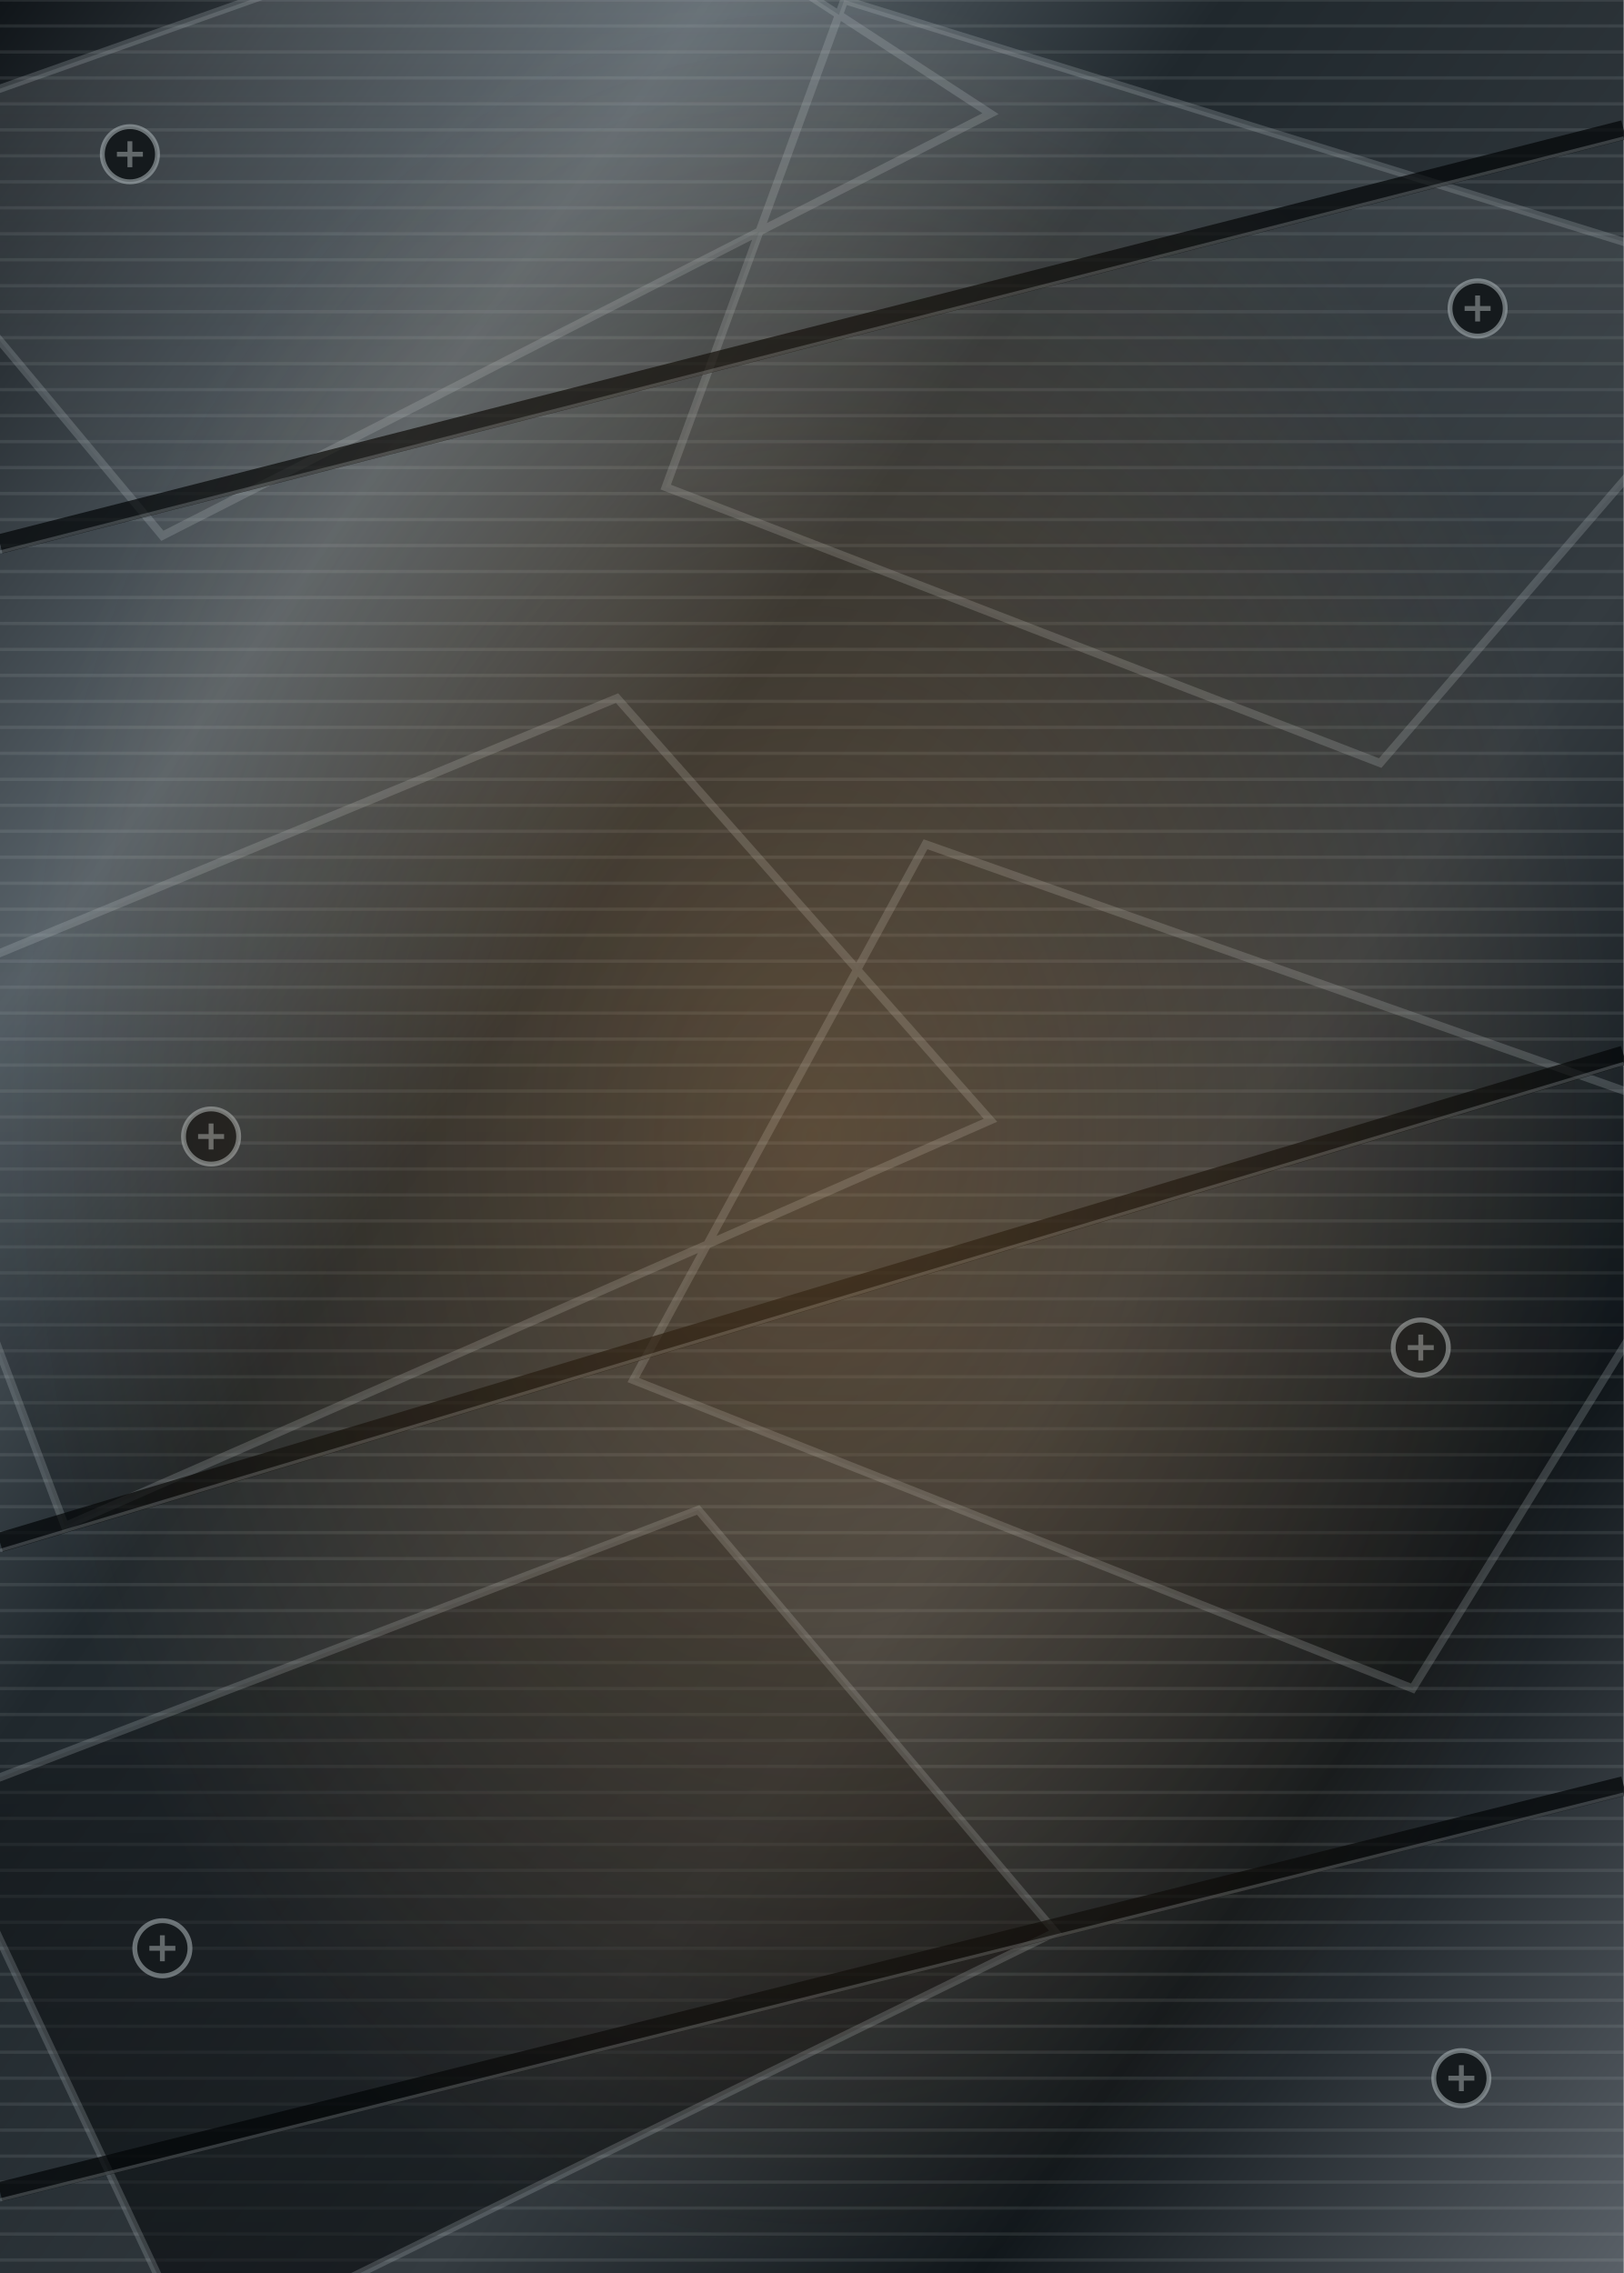
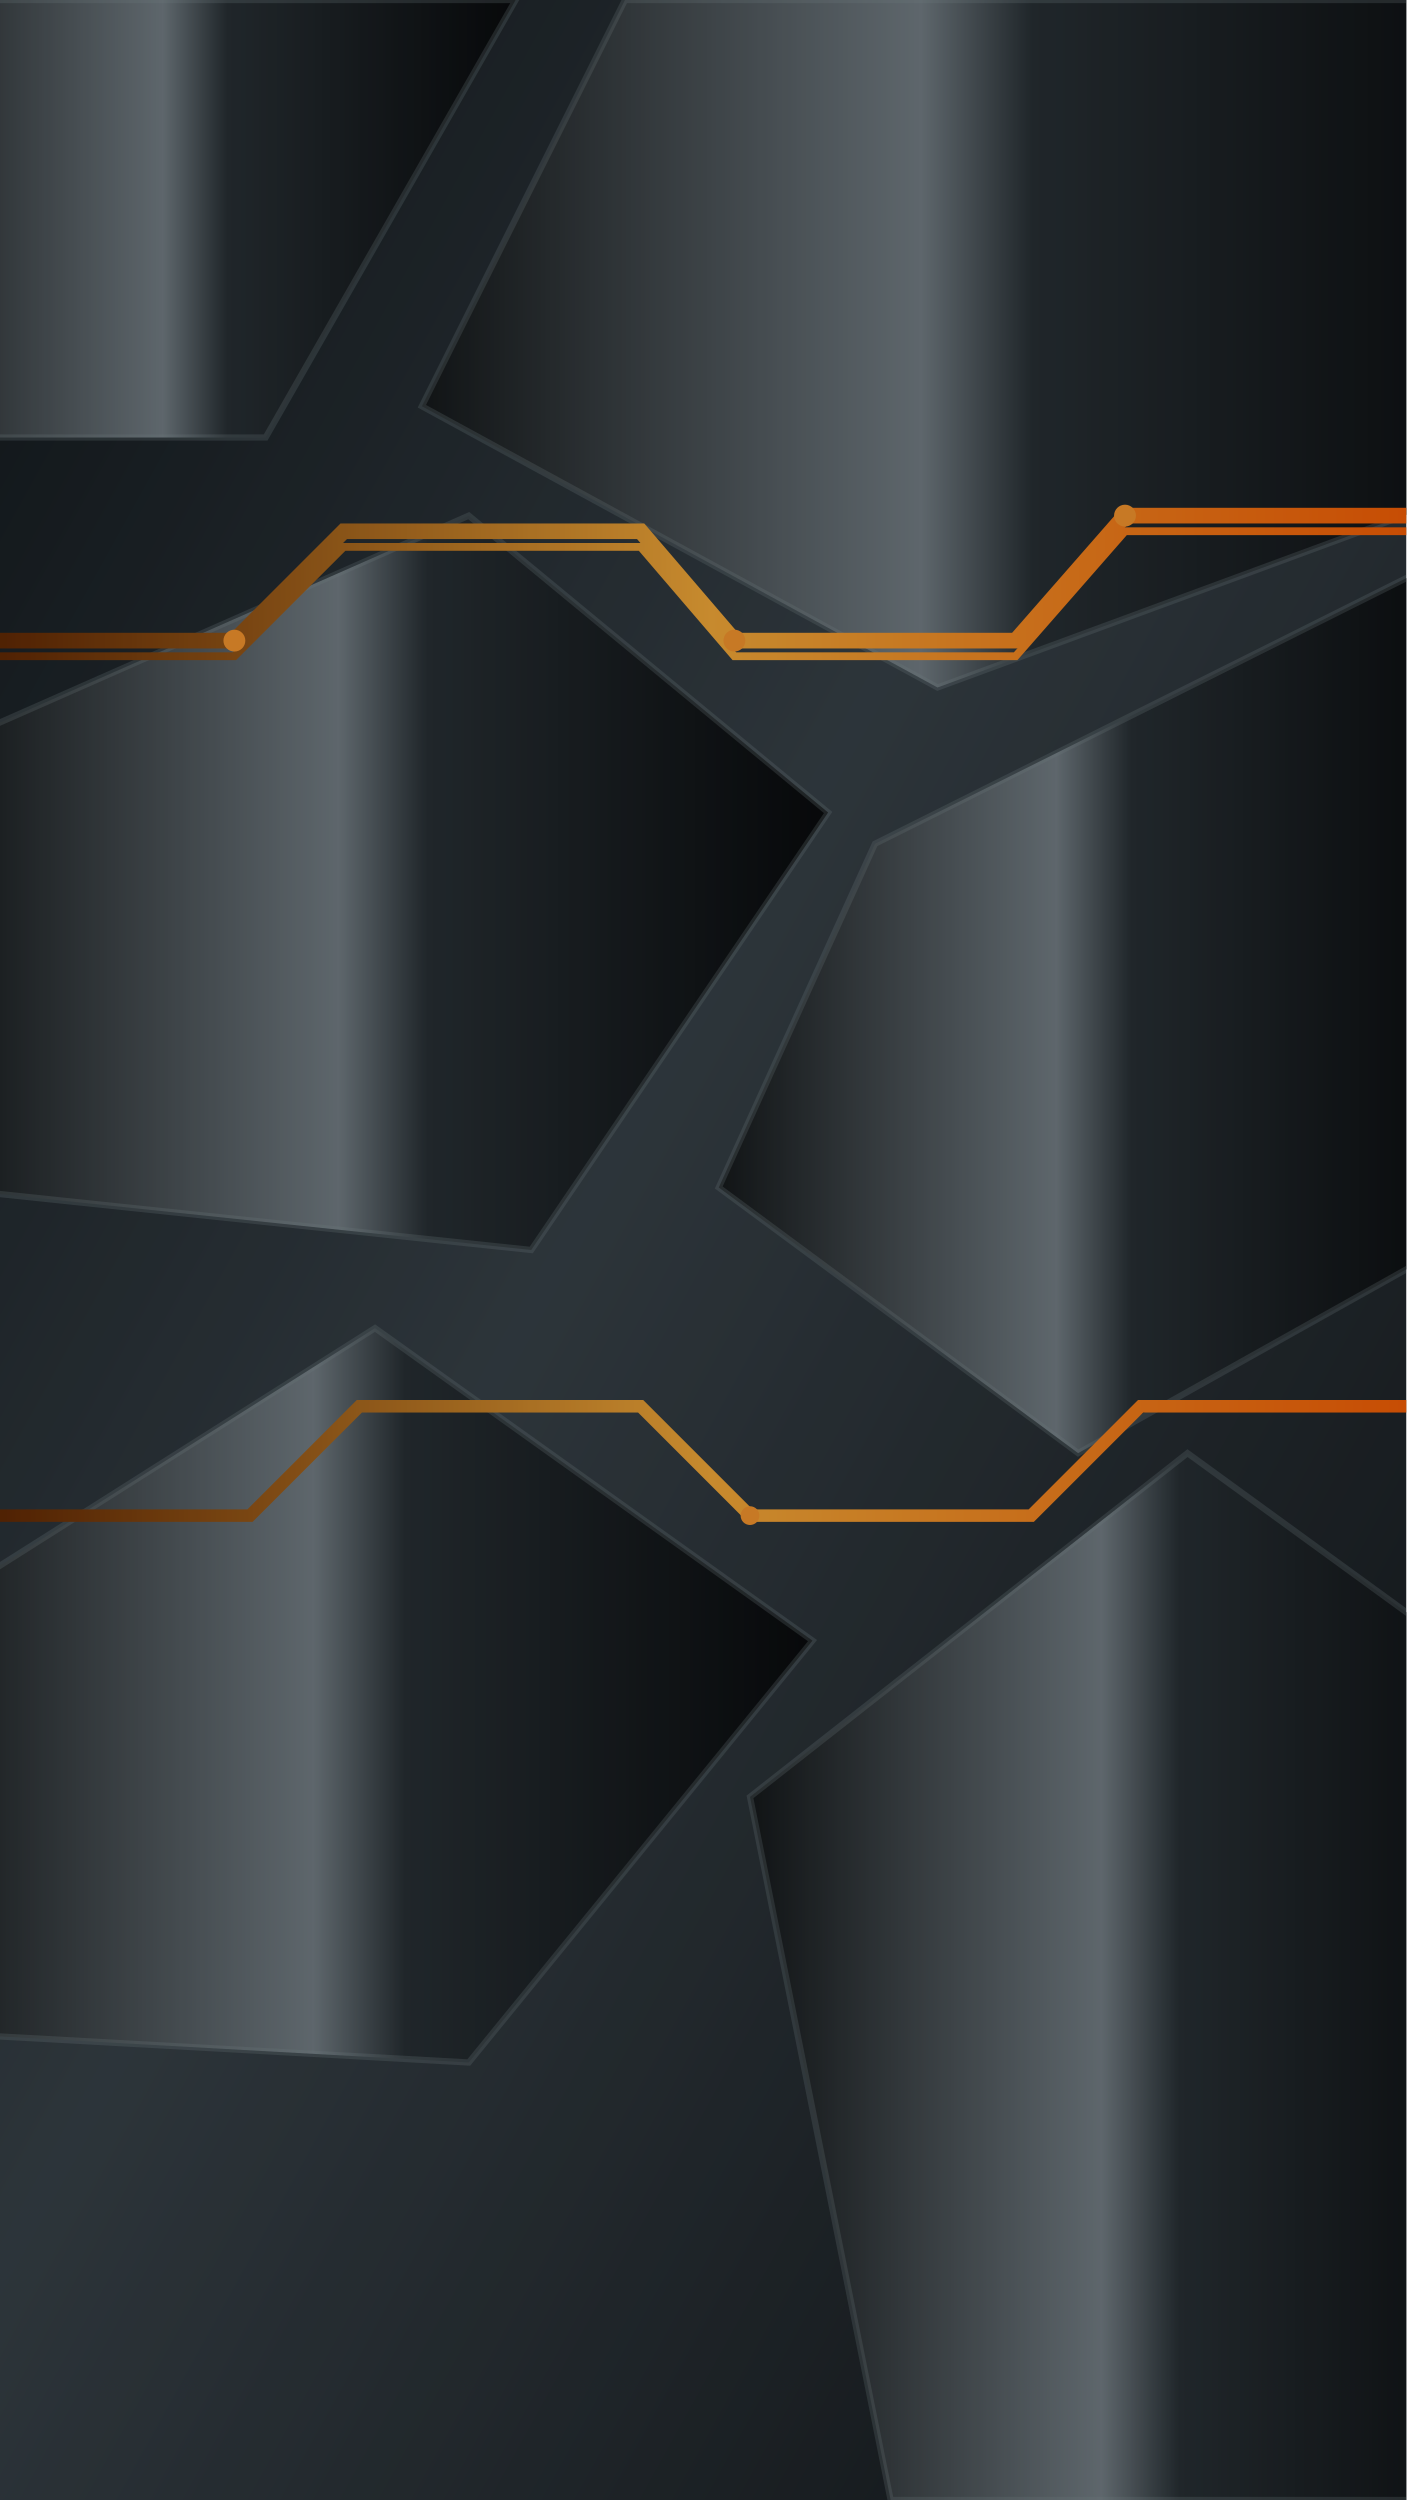
- <svg xmlns="http://www.w3.org/2000/svg" width="1000" height="1400" viewBox="0 0 1000 1400">
+ <svg xmlns="http://www.w3.org/2000/svg" viewBox="0 0 900 1600" preserveAspectRatio="xMidYMid slice">
  <defs>
-     <linearGradient id="steel" x1="0" y1="0" x2="1" y2="1">
-       <stop stop-color="#101519" />
-       <stop offset=".22" stop-color="#59636a" />
-       <stop offset=".38" stop-color="#20282d" />
-       <stop offset=".63" stop-color="#343b40" />
-       <stop offset=".8" stop-color="#11171b" />
-       <stop offset="1" stop-color="#596067" />
+     <linearGradient id="b" x2="1" y2="1">
+       <stop stop-color="#11171b" />
+       <stop offset=".45" stop-color="#39434a" />
+       <stop offset="1" stop-color="#101417" />
    </linearGradient>
-     <linearGradient id="plate" x1="0" y1="0" x2="0" y2="1">
-       <stop stop-color="#aeb6bb" stop-opacity=".26" />
-       <stop offset=".45" stop-color="#101518" stop-opacity=".05" />
-       <stop offset="1" stop-color="#050709" stop-opacity=".6" />
+     <linearGradient id="m" x2="1" y2="0">
+       <stop stop-color="#15191b" />
+       <stop offset=".45" stop-color="#78838a" />
+       <stop offset=".55" stop-color="#293136" />
+       <stop offset="1" stop-color="#090b0d" />
    </linearGradient>
-     <radialGradient id="light">
-       <stop stop-color="#f7a34b" stop-opacity=".5" />
-       <stop offset="1" stop-color="#f7a34b" stop-opacity="0" />
-     </radialGradient>
+     <linearGradient id="o">
+       <stop stop-color="#5b2100" />
+       <stop offset=".5" stop-color="#ffb13b" />
+       <stop offset="1" stop-color="#ff5b00" />
+     </linearGradient>
  </defs>
-   <rect width="1000" height="1400" fill="url(#steel)" />
-   <g stroke="#d7e0e4" stroke-opacity=".10" stroke-width="2">
-     <path d="M0 0H1000" />
-     <path d="M0 16H1000" />
-     <path d="M0 32H1000" />
-     <path d="M0 48H1000" />
-     <path d="M0 64H1000" />
-     <path d="M0 80H1000" />
-     <path d="M0 96H1000" />
-     <path d="M0 112H1000" />
-     <path d="M0 128H1000" />
-     <path d="M0 144H1000" />
-     <path d="M0 160H1000" />
-     <path d="M0 176H1000" />
-     <path d="M0 192H1000" />
-     <path d="M0 208H1000" />
-     <path d="M0 224H1000" />
-     <path d="M0 240H1000" />
-     <path d="M0 256H1000" />
-     <path d="M0 272H1000" />
-     <path d="M0 288H1000" />
-     <path d="M0 304H1000" />
-     <path d="M0 320H1000" />
-     <path d="M0 336H1000" />
-     <path d="M0 352H1000" />
-     <path d="M0 368H1000" />
-     <path d="M0 384H1000" />
-     <path d="M0 400H1000" />
-     <path d="M0 416H1000" />
-     <path d="M0 432H1000" />
-     <path d="M0 448H1000" />
-     <path d="M0 464H1000" />
-     <path d="M0 480H1000" />
-     <path d="M0 496H1000" />
-     <path d="M0 512H1000" />
-     <path d="M0 528H1000" />
-     <path d="M0 544H1000" />
-     <path d="M0 560H1000" />
-     <path d="M0 576H1000" />
-     <path d="M0 592H1000" />
-     <path d="M0 608H1000" />
-     <path d="M0 624H1000" />
-     <path d="M0 640H1000" />
-     <path d="M0 656H1000" />
-     <path d="M0 672H1000" />
-     <path d="M0 688H1000" />
-     <path d="M0 704H1000" />
-     <path d="M0 720H1000" />
-     <path d="M0 736H1000" />
-     <path d="M0 752H1000" />
-     <path d="M0 768H1000" />
-     <path d="M0 784H1000" />
-     <path d="M0 800H1000" />
-     <path d="M0 816H1000" />
-     <path d="M0 832H1000" />
-     <path d="M0 848H1000" />
-     <path d="M0 864H1000" />
-     <path d="M0 880H1000" />
-     <path d="M0 896H1000" />
-     <path d="M0 912H1000" />
-     <path d="M0 928H1000" />
-     <path d="M0 944H1000" />
-     <path d="M0 960H1000" />
-     <path d="M0 976H1000" />
-     <path d="M0 992H1000" />
-     <path d="M0 1008H1000" />
-     <path d="M0 1024H1000" />
-     <path d="M0 1040H1000" />
-     <path d="M0 1056H1000" />
-     <path d="M0 1072H1000" />
-     <path d="M0 1088H1000" />
-     <path d="M0 1104H1000" />
-     <path d="M0 1120H1000" />
-     <path d="M0 1136H1000" />
-     <path d="M0 1152H1000" />
-     <path d="M0 1168H1000" />
-     <path d="M0 1184H1000" />
-     <path d="M0 1200H1000" />
-     <path d="M0 1216H1000" />
-     <path d="M0 1232H1000" />
-     <path d="M0 1248H1000" />
-     <path d="M0 1264H1000" />
-     <path d="M0 1280H1000" />
-     <path d="M0 1296H1000" />
-     <path d="M0 1312H1000" />
-     <path d="M0 1328H1000" />
-     <path d="M0 1344H1000" />
-     <path d="M0 1360H1000" />
-     <path d="M0 1376H1000" />
-     <path d="M0 1392H1000" />
-     <path d="M0 1408H1000" />
-     <path d="M0 1424H1000" />
+   <rect width="900" height="1600" fill="url(#b)" />
+   <g fill="url(#m)" stroke="#8d9aa0" stroke-opacity=".24" stroke-width="4">
+     <path d="M-80 0H330L170 280H-80z" />
+     <path d="M400 0H980V300L600 440 270 260z" />
+     <path d="M-40 480 300 330 530 520 340 800-40 760z" />
+     <path d="M560 540 940 350V790L690 930 460 760z" />
+     <path d="M-60 1040 240 850 520 1050 300 1320-60 1300z" />
+     <path d="M480 1150 760 930 980 1090V1600H570z" />
  </g>
-   <path d="M-100 90L380-80 610 70 100 330Z M520 0L1100 180 850 470 410 300Z M-80 620L380 430 610 690 40 940Z M570 520L1080 700 870 1040 390 850Z M-40 1110L430 930 650 1190 120 1450Z" fill="url(#plate)" stroke="#c1cbd0" stroke-opacity=".22" stroke-width="5" />
-   <path d="M0 335L1000 80 M0 950L1000 650 M0 1350L1000 1100" stroke="#020507" stroke-opacity=".7" stroke-width="12" />
-   <path d="M0 340L1000 85 M0 955L1000 655 M0 1355L1000 1105" stroke="#c4cdd2" stroke-opacity=".24" stroke-width="2" />
-   <g fill="#151a1d" stroke="#aeb7bc" stroke-opacity=".55" stroke-width="3">
-     <circle cx="80" cy="95" r="17" />
-     <circle cx="910" cy="190" r="17" />
-     <circle cx="130" cy="700" r="17" />
-     <circle cx="875" cy="830" r="17" />
-     <circle cx="100" cy="1200" r="17" />
-     <circle cx="900" cy="1280" r="17" />
+   <g fill="none" stroke="url(#o)" stroke-linecap="round">
+     <path stroke-width="10" d="M-30 410H150L220 340H410L470 410H650L720 330H940" />
+     <path stroke-width="5" d="M-30 420H150L220 350H410L470 420H650L720 340H940" />
+     <path stroke-width="8" d="M-30 970H160L230 900H410L480 970H660L730 900H940" />
  </g>
-   <g stroke="#d6dce0" stroke-opacity=".4" stroke-width="3">
-     <path d="M72 95h16m-8-8v16M902 190h16m-8-8v16M122 700h16m-8-8v16M867 830h16m-8-8v16M92 1200h16m-8-8v16M892 1280h16m-8-8v16" />
+   <g fill="#ff9b30">
+     <circle cx="150" cy="410" r="7" />
+     <circle cx="470" cy="410" r="7" />
+     <circle cx="720" cy="330" r="7" />
+     <circle cx="480" cy="970" r="6" />
  </g>
-   <rect width="1000" height="1400" fill="url(#light)" opacity=".5" />
+   <path d="M0 0H900V1600H0z" fill="#000" opacity=".22" />
</svg>
